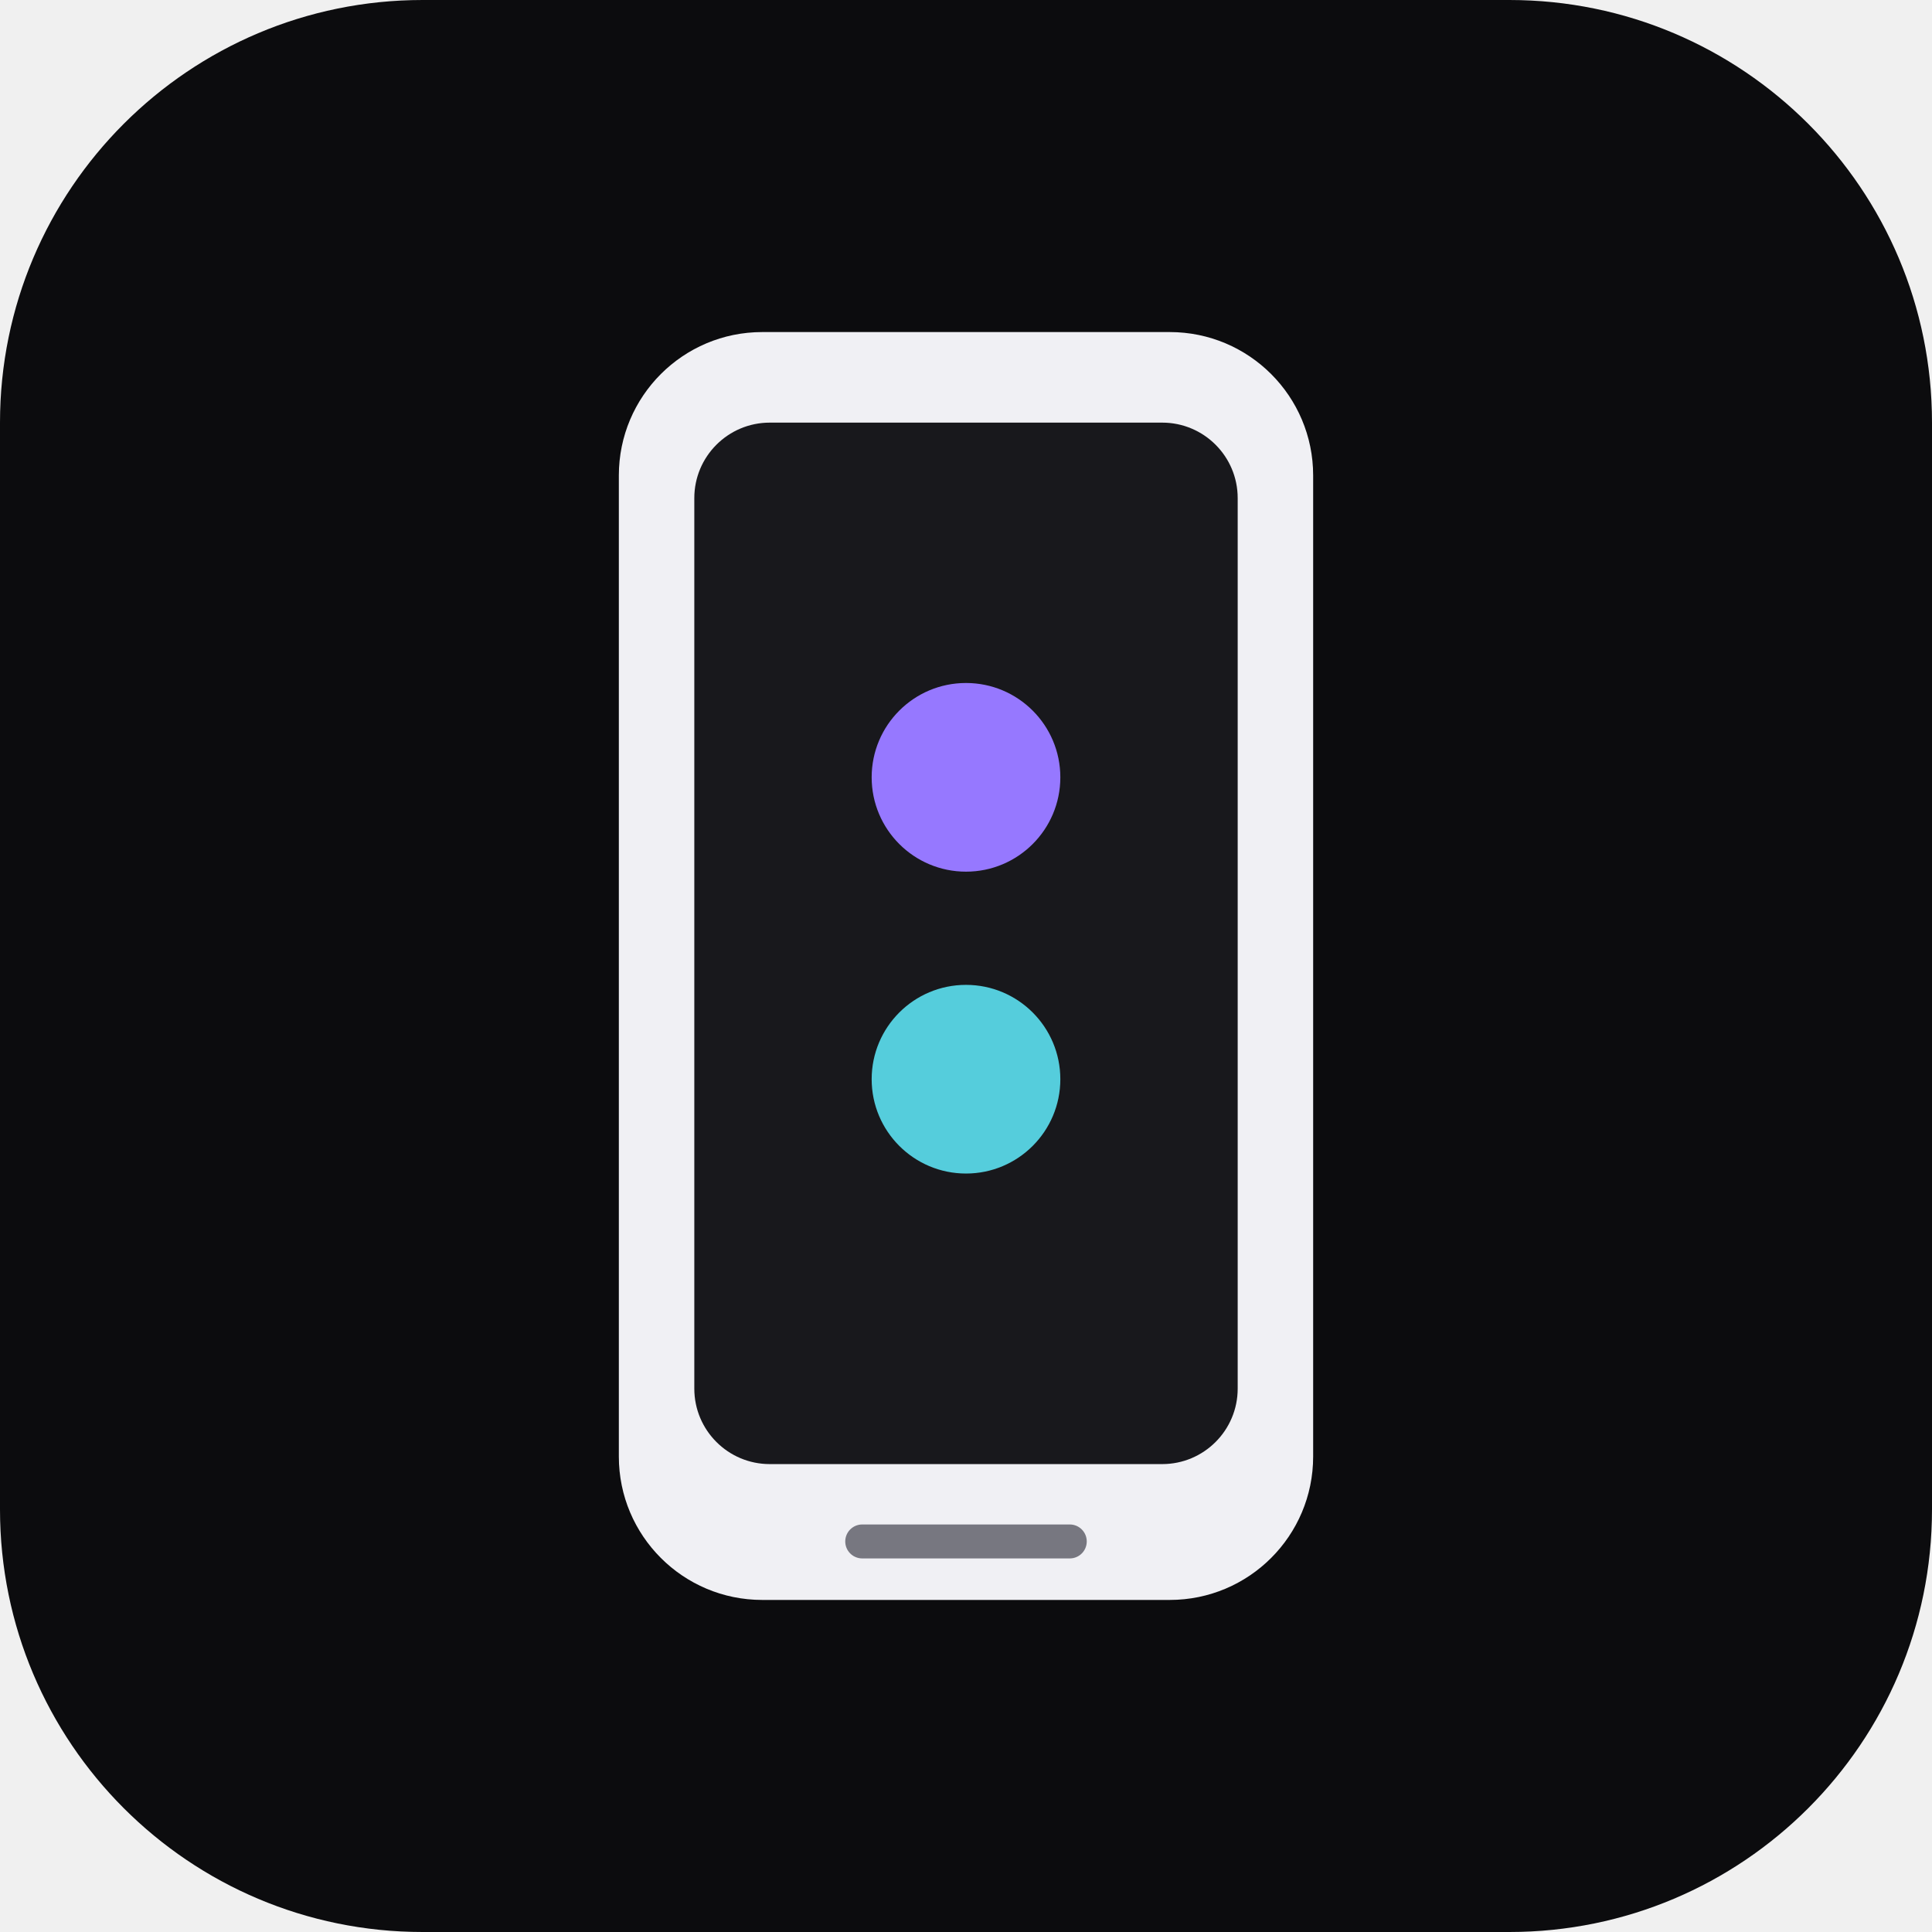
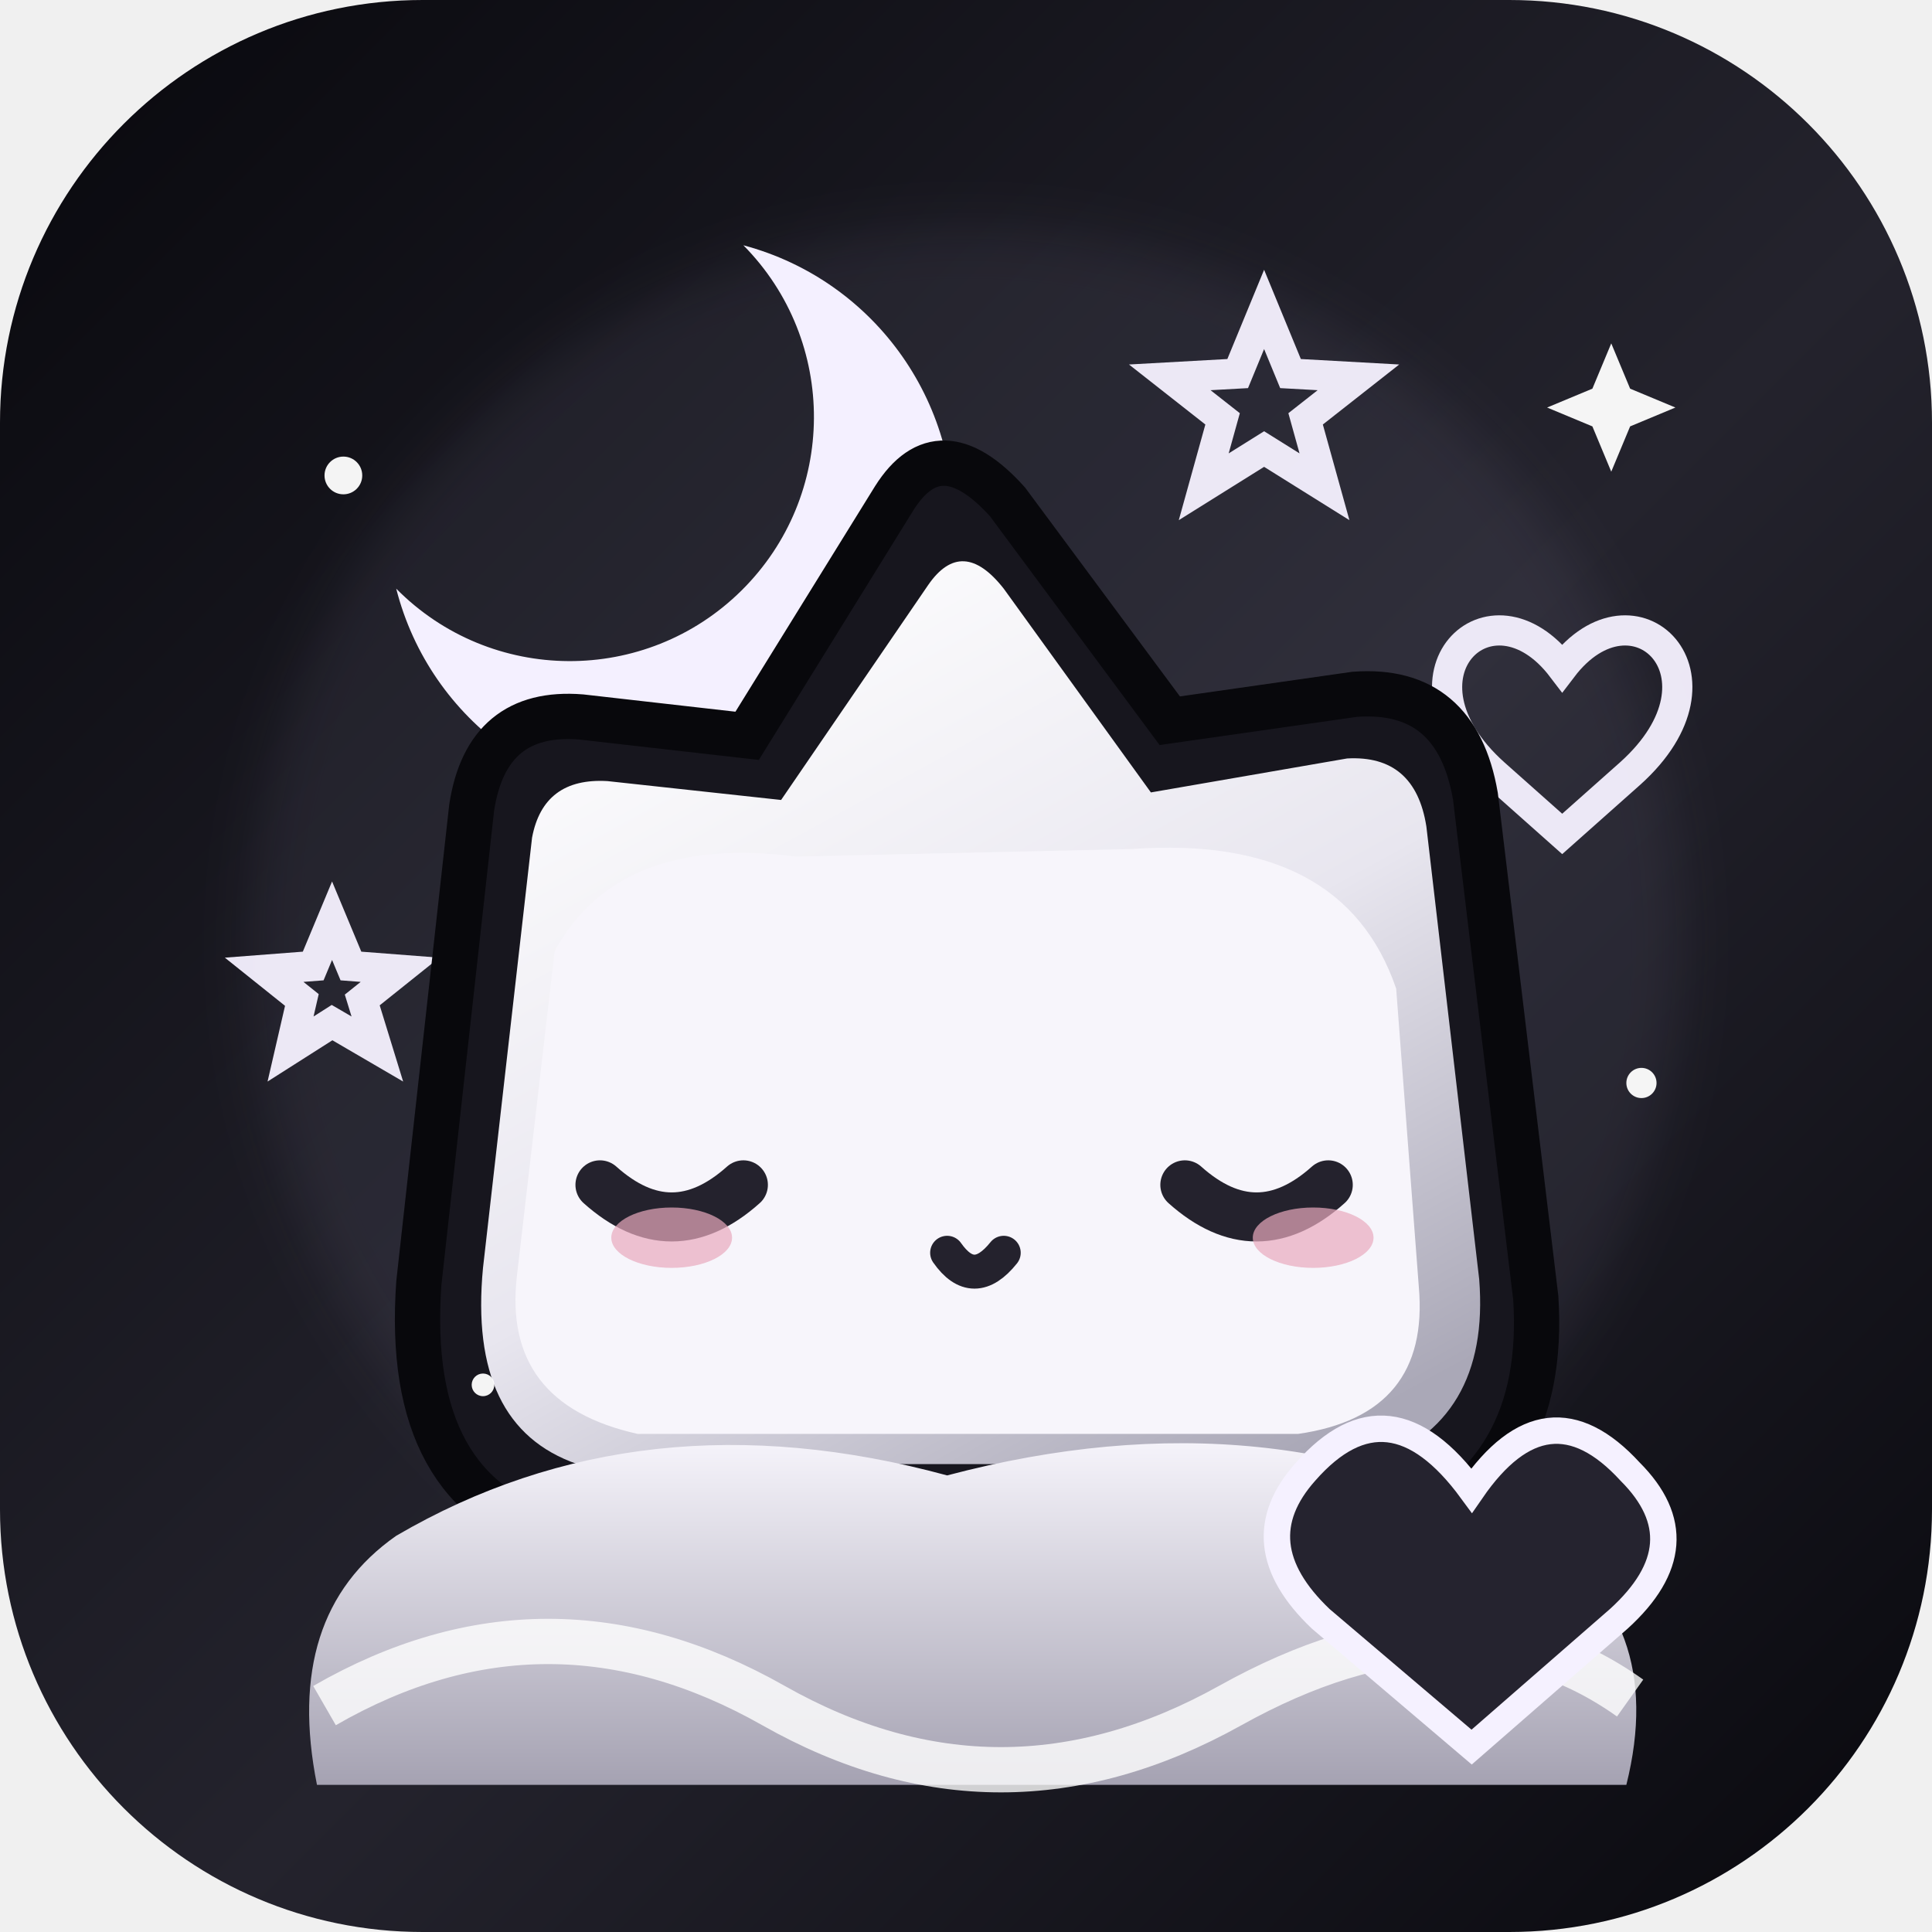
<svg xmlns="http://www.w3.org/2000/svg" width="512" height="512" viewBox="0 0 512 512">
-   <rect width="512" height="512" rx="112" fill="#0c0c0e" />
-   <rect x="164" y="88" width="184" height="336" rx="38" fill="#f0f0f4" />
-   <rect x="184" y="112" width="144" height="276" rx="20" fill="#18181c" />
-   <circle cx="256" cy="206" r="25" fill="#9678ff" />
-   <circle cx="256" cy="286" r="25" fill="#55cddc" />
-   <rect x="224" y="404" width="64" height="9" rx="4.5" fill="#777780" />
+   <defs>
+     <linearGradient id="bg" x1="0" y1="0" x2="1" y2="1">
+       <stop stop-color="#08080d" />
+       <stop offset=".55" stop-color="#24232d" />
+       <stop offset="1" stop-color="#08080d" />
+     </linearGradient>
+     <linearGradient id="fur" x1=".2" y1="0" x2=".8" y2="1">
+       <stop stop-color="#fff" />
+       <stop offset=".55" stop-color="#e8e6ef" />
+       <stop offset="1" stop-color="#aaa8b7" />
+     </linearGradient>
+     <linearGradient id="blanket" x1="0" y1="0" x2="0" y2="1">
+       <stop stop-color="#f5f3fa" />
+       <stop offset="1" stop-color="#a5a2b2" />
+     </linearGradient>
+     <filter id="glow">
+       <feGaussianBlur stdDeviation="7" />
+     </filter>
+   </defs>
+   <rect width="512" height="512" rx="112" fill="url(#bg)" />
+   <circle cx="256" cy="250" r="190" fill="#aaa4c8" opacity=".09" filter="url(#glow)" />
+   <path d="M105 156a75 75 0 1 0 92-91 63 63 0 1 1-92 91" fill="#f4f0ff" />
+   <g fill="none" stroke="#f6f1ff" stroke-width="8" stroke-linecap="round" opacity=".95">
+     <path d="M335 82l7 17 18 1-14 11 5 18-16-10-16 10 5-18-14-11 18-1z" />
+     <path d="M414 177c-19-25-47 2-18 28l18 16 18-16c29-26 1-53-18-28z" />
+     <path d="M88 244l5 12 13 1-10 8 4 13-12-7-11 7 3-13-10-8 13-1z" />
+   </g>
+   <g transform="translate(0 10)">
+     <path d="M111 330L125 204Q129 178 154 180L198 185 237 122Q249 103 267 123L310 181 359 174Q386 172 391 201L407 334Q410 381 371 397L148 397Q107 386 111 330Z" fill="#17161e" stroke="#08080c" stroke-width="12" />
+     <path d="M128 326L141 212Q144 196 161 197L207 202 246 145Q255 132 266 146L305 200 357 191Q375 190 378 209L392 329Q395 367 363 378L153 378Q124 368 128 326Z" fill="url(#fur)" />
+     <path d="M147 242Q164 211 211 217L300 215Q356 211 370 252L376 331Q379 365 344 370L169 370Q133 362 137 328Z" fill="#f7f5fb" />
+     <path d="M197 304q-19 17-38 0M352 304q-19 17-38 0" fill="none" stroke="#24222d" stroke-width="13" stroke-linecap="round" />
+     <path d="M251 322q7 10 15 0" fill="none" stroke="#24222d" stroke-width="9" stroke-linecap="round" />
+     <ellipse cx="178" cy="318" rx="16" ry="8" fill="#e8a9bd" opacity=".7" />
+     <ellipse cx="348" cy="318" rx="16" ry="8" fill="#e8a9bd" opacity=".7" />
+     <path d="M251 381Q170 359 105 397Q75 418 84 463H431Q442 419 407 397Q338 358 251 381Z" fill="url(#blanket)" />
+     <path d="M86 442Q145 408 205 442T326 442T432 440" fill="none" stroke="#fff" stroke-width="12" opacity=".8" />
+     <path d="M390 385q-22-30-44-5q-17 19 4 39l40 34 39-34q22-20 3-39q-22-24-42 5z" fill="#25232f" stroke="#f5f1ff" stroke-width="7" />
+   </g>
+   <g fill="#fff" opacity=".95">
+     <circle cx="91" cy="126" r="5" />
+     <circle cx="435" cy="287" r="4" />
+     <circle cx="128" cy="367" r="3" />
+     <path d="M427 91l5 12 12 5-12 5-5 12-5-12-12-5 12-5z" />
+   </g>
</svg>
